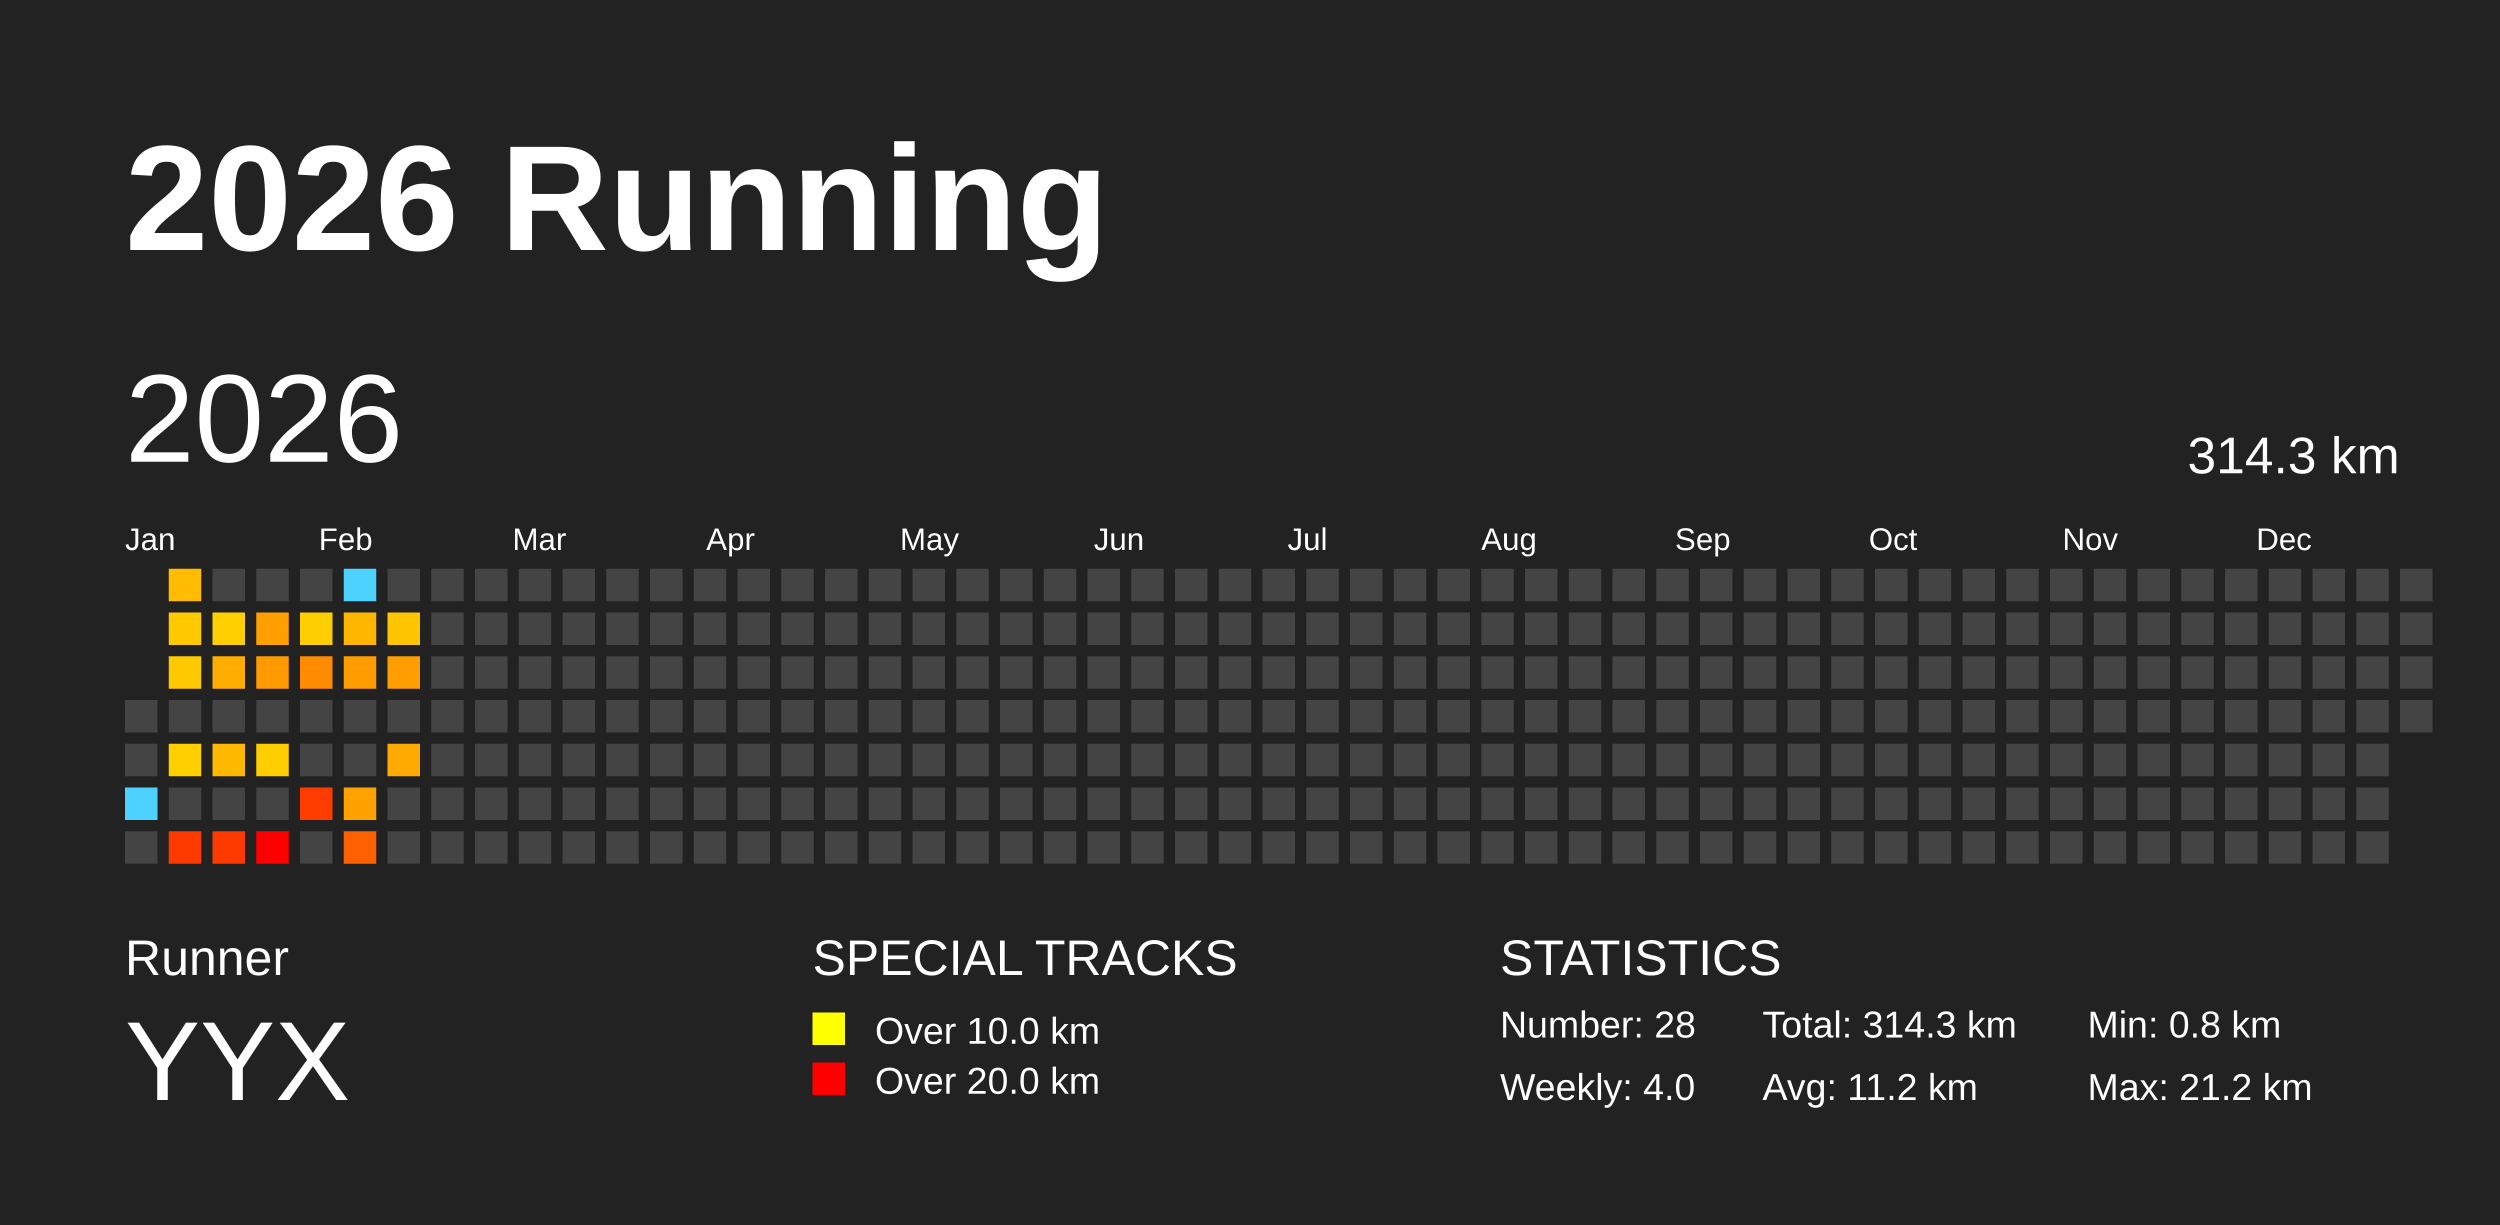
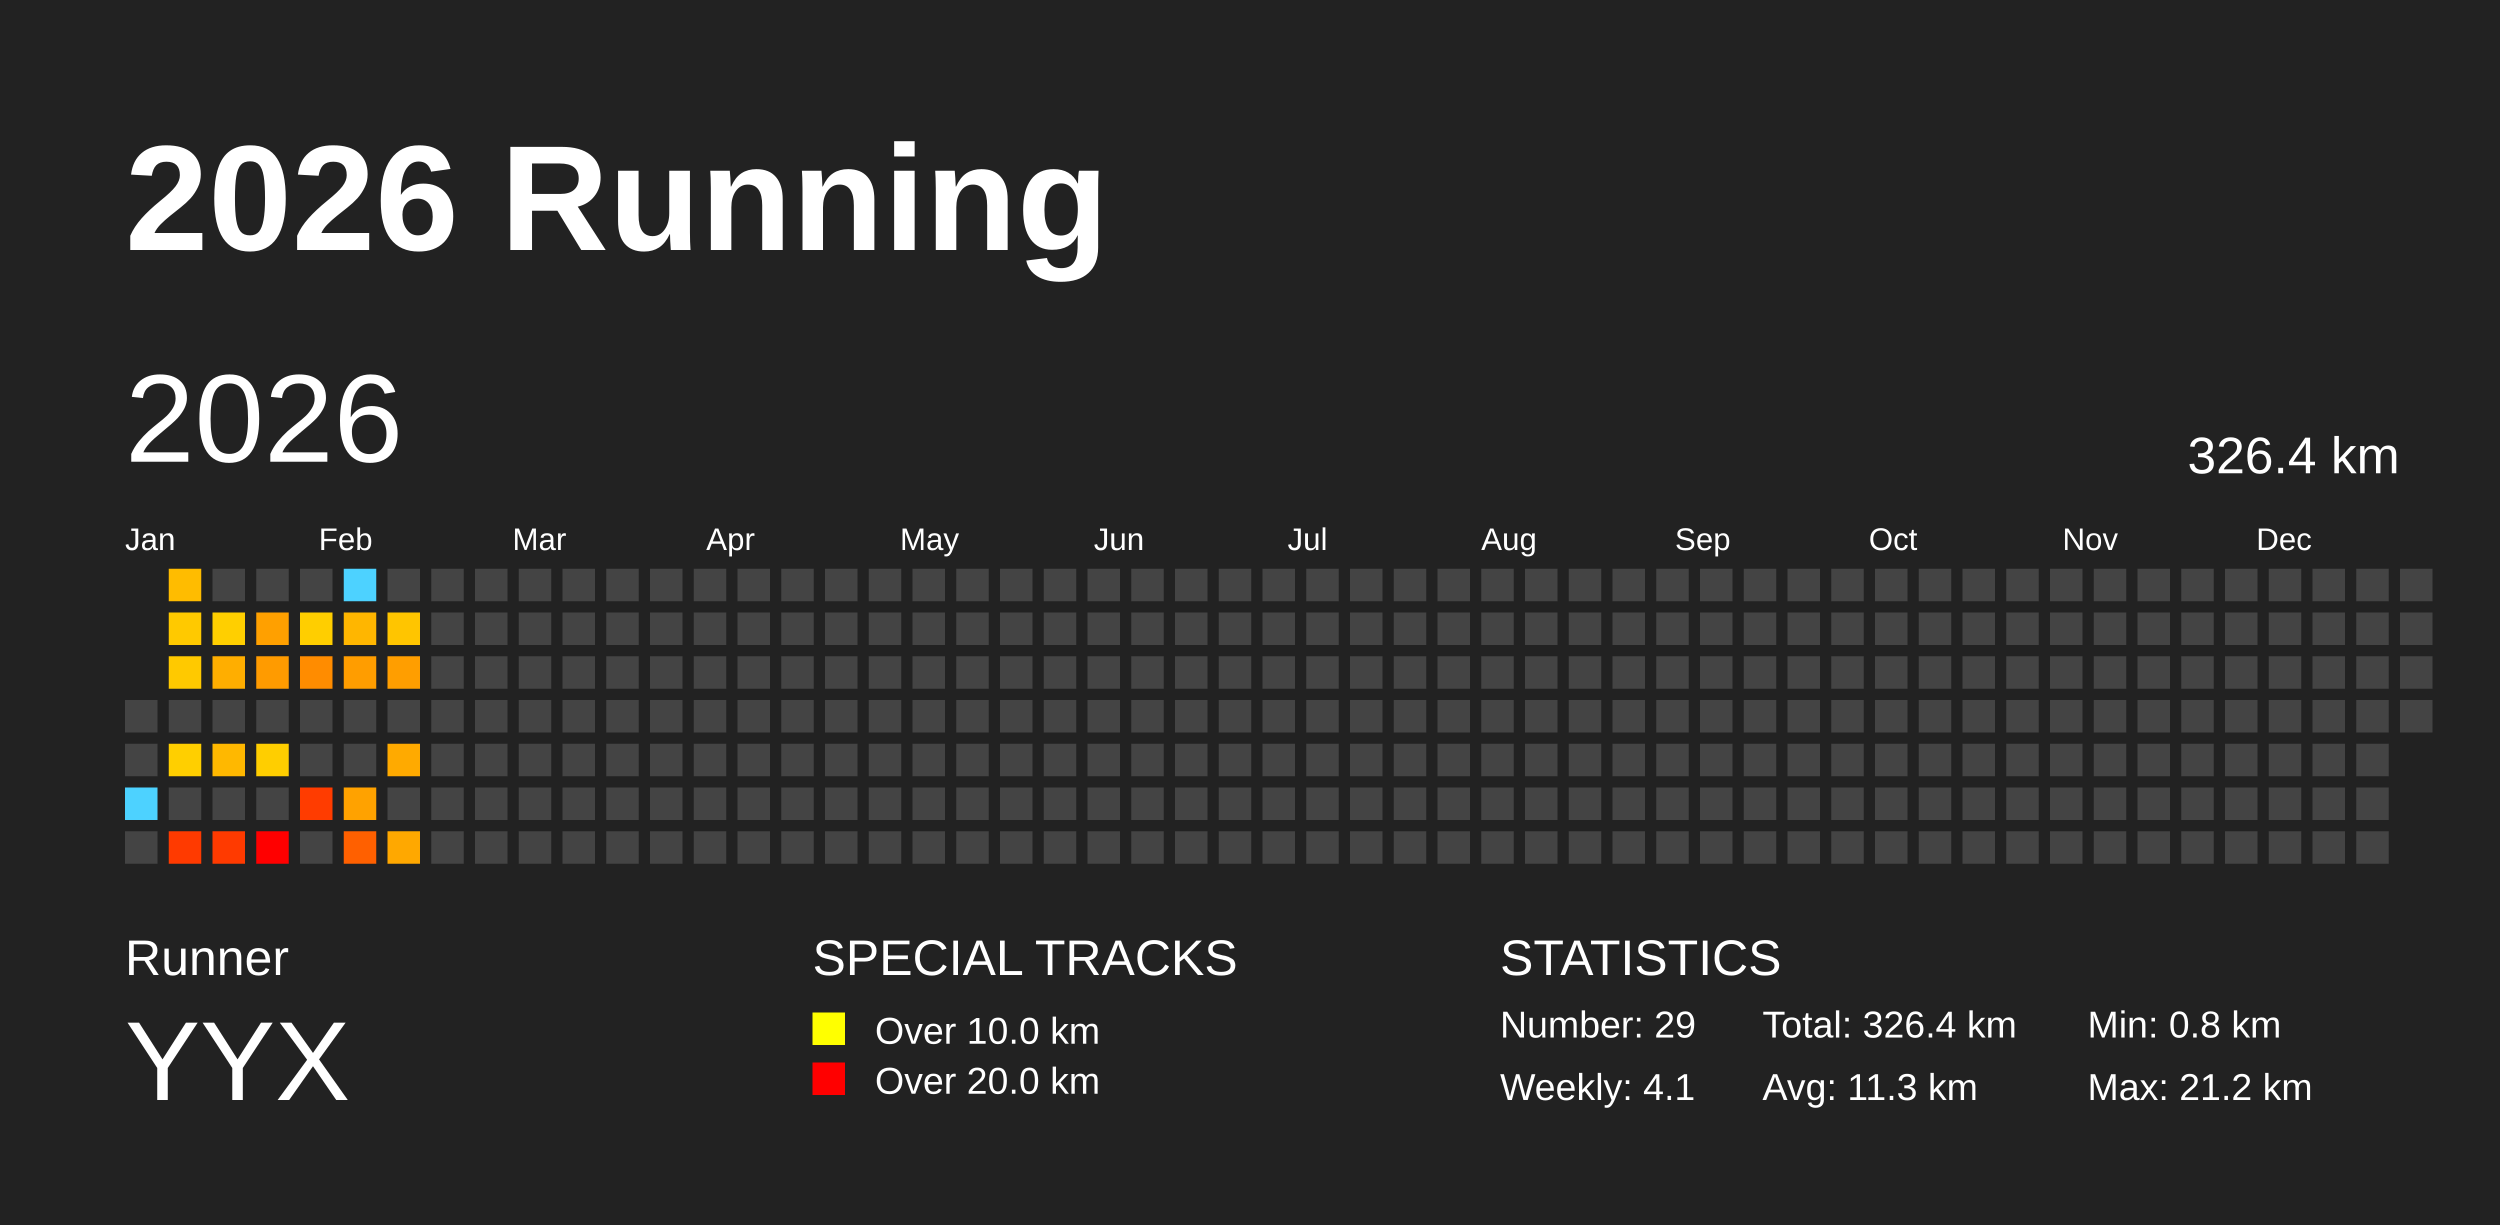
<svg xmlns="http://www.w3.org/2000/svg" baseProfile="full" height="98mm" version="1.1" viewBox="0,0,200,98" width="200mm">
  <defs />
  <rect fill="#222222" height="98" width="200" x="0" y="0" />
  <text fill="#FFFFFF" style="font-size:12px; font-family:Arial; font-weight:bold;" x="10" y="20">2026 Running</text>
  <text fill="#FFFFFF" style="font-size:4px; font-family:Arial" x="10" y="78">Runner</text>
  <text fill="#FFFFFF" style="font-size:9px; font-family:Arial" x="10" y="88">YYX</text>
  <text fill="#FFFFFF" style="font-size:4px; font-family:Arial" x="65" y="78">SPECIAL TRACKS</text>
  <rect fill="yellow" height="2.6" width="2.6" x="65" y="81" />
  <text fill="#FFFFFF" style="font-size:3px; font-family:Arial" x="70" y="83.5">Over 10.0 km</text>
  <rect fill="red" height="2.6" width="2.6" x="65" y="85" />
  <text fill="#FFFFFF" style="font-size:3px; font-family:Arial" x="70" y="87.5">Over 20.0 km</text>
  <text fill="#FFFFFF" style="font-size:4px; font-family:Arial" x="120" y="78">STATISTICS</text>
-   <text fill="#FFFFFF" style="font-size:3px; font-family:Arial" x="120" y="83">Number: 28</text>
-   <text fill="#FFFFFF" style="font-size:3px; font-family:Arial" x="120" y="88">Weekly: 4.0</text>
-   <text fill="#FFFFFF" style="font-size:3px; font-family:Arial" x="141" y="83">Total: 314.3 km</text>
-   <text fill="#FFFFFF" style="font-size:3px; font-family:Arial" x="141" y="88">Avg: 11.2 km</text>
+   <text fill="#FFFFFF" style="font-size:3px; font-family:Arial" x="120" y="83">Number: 29</text>
+   <text fill="#FFFFFF" style="font-size:3px; font-family:Arial" x="120" y="88">Weekly: 4.1</text>
+   <text fill="#FFFFFF" style="font-size:3px; font-family:Arial" x="141" y="83">Total: 326.4 km</text>
+   <text fill="#FFFFFF" style="font-size:3px; font-family:Arial" x="141" y="88">Avg: 11.3 km</text>
  <text fill="#FFFFFF" style="font-size:3px; font-family:Arial" x="167" y="83">Min: 0.8 km</text>
  <text fill="#FFFFFF" style="font-size:3px; font-family:Arial" x="167" y="88">Max: 21.2 km</text>
  <text dominant-baseline="hanging" fill="#FFFFFF" style="font-size:10.0px; font-family:Arial;" x="10" y="30">2026</text>
-   <text dominant-baseline="hanging" fill="#FFFFFF" style="font-size:4.125px; font-family:Arial;" x="175" y="35">314.3 km</text>
+   <text dominant-baseline="hanging" fill="#FFFFFF" style="font-size:4.125px; font-family:Arial;" x="175" y="35">326.4 km</text>
  <text fill="#FFFFFF" style="font-size:2.5px; font-family:Arial" x="10.0" y="44">Jan</text>
  <text fill="#FFFFFF" style="font-size:2.5px; font-family:Arial" x="25.5" y="44">Feb</text>
  <text fill="#FFFFFF" style="font-size:2.5px; font-family:Arial" x="41.0" y="44">Mar</text>
  <text fill="#FFFFFF" style="font-size:2.5px; font-family:Arial" x="56.5" y="44">Apr</text>
  <text fill="#FFFFFF" style="font-size:2.5px; font-family:Arial" x="72.0" y="44">May</text>
  <text fill="#FFFFFF" style="font-size:2.5px; font-family:Arial" x="87.5" y="44">Jun</text>
  <text fill="#FFFFFF" style="font-size:2.5px; font-family:Arial" x="103.0" y="44">Jul</text>
  <text fill="#FFFFFF" style="font-size:2.5px; font-family:Arial" x="118.5" y="44">Aug</text>
  <text fill="#FFFFFF" style="font-size:2.5px; font-family:Arial" x="134.0" y="44">Sep</text>
  <text fill="#FFFFFF" style="font-size:2.5px; font-family:Arial" x="149.5" y="44">Oct</text>
  <text fill="#FFFFFF" style="font-size:2.5px; font-family:Arial" x="165.0" y="44">Nov</text>
  <text fill="#FFFFFF" style="font-size:2.5px; font-family:Arial" x="180.5" y="44">Dec</text>
  <rect fill="#444444" height="2.6" width="2.6" x="10.0" y="56.0" />
  <rect fill="#444444" height="2.6" width="2.6" x="10.0" y="59.5" />
  <rect fill="#4dd2ff" height="2.6" width="2.6" x="10.0" y="63.0" />
  <rect fill="#444444" height="2.6" width="2.6" x="10.0" y="66.5" />
  <rect fill="#ffbc00" height="2.6" width="2.6" x="13.5" y="45.5" />
  <rect fill="#ffc900" height="2.6" width="2.6" x="13.5" y="49.0" />
  <rect fill="#ffc900" height="2.6" width="2.6" x="13.5" y="52.5" />
  <rect fill="#444444" height="2.6" width="2.6" x="13.5" y="56.0" />
  <rect fill="#ffcf00" height="2.6" width="2.6" x="13.5" y="59.5" />
  <rect fill="#444444" height="2.6" width="2.6" x="13.5" y="63.0" />
  <rect fill="#ff3a00" height="2.6" width="2.6" x="13.5" y="66.5" />
  <rect fill="#444444" height="2.6" width="2.6" x="17.0" y="45.5" />
  <rect fill="#ffcf00" height="2.6" width="2.6" x="17.0" y="49.0" />
  <rect fill="#ffae00" height="2.6" width="2.6" x="17.0" y="52.5" />
  <rect fill="#444444" height="2.6" width="2.6" x="17.0" y="56.0" />
  <rect fill="#ffb800" height="2.6" width="2.6" x="17.0" y="59.5" />
  <rect fill="#444444" height="2.6" width="2.6" x="17.0" y="63.0" />
  <rect fill="#ff3a00" height="2.6" width="2.6" x="17.0" y="66.5" />
  <rect fill="#444444" height="2.6" width="2.6" x="20.5" y="45.5" />
  <rect fill="#ffa000" height="2.6" width="2.6" x="20.5" y="49.0" />
  <rect fill="#ff9b00" height="2.6" width="2.6" x="20.5" y="52.5" />
  <rect fill="#444444" height="2.6" width="2.6" x="20.5" y="56.0" />
  <rect fill="#ffce00" height="2.6" width="2.6" x="20.5" y="59.5" />
  <rect fill="#444444" height="2.6" width="2.6" x="20.5" y="63.0" />
  <rect fill="red" height="2.6" width="2.6" x="20.5" y="66.5" />
  <rect fill="#444444" height="2.6" width="2.6" x="24.0" y="45.5" />
  <rect fill="#ffce00" height="2.6" width="2.6" x="24.0" y="49.0" />
  <rect fill="#ff8c00" height="2.6" width="2.6" x="24.0" y="52.5" />
  <rect fill="#444444" height="2.6" width="2.6" x="24.0" y="56.0" />
  <rect fill="#444444" height="2.6" width="2.6" x="24.0" y="59.5" />
  <rect fill="#ff3c00" height="2.6" width="2.6" x="24.0" y="63.0" />
  <rect fill="#444444" height="2.6" width="2.6" x="24.0" y="66.5" />
  <rect fill="#4dd2ff" height="2.6" width="2.6" x="27.5" y="45.5" />
  <rect fill="#ffb600" height="2.6" width="2.6" x="27.5" y="49.0" />
  <rect fill="#ff9d00" height="2.6" width="2.6" x="27.5" y="52.5" />
  <rect fill="#444444" height="2.6" width="2.6" x="27.5" y="56.0" />
  <rect fill="#444444" height="2.6" width="2.6" x="27.5" y="59.5" />
  <rect fill="#ffa200" height="2.6" width="2.6" x="27.5" y="63.0" />
  <rect fill="#ff6000" height="2.6" width="2.6" x="27.5" y="66.5" />
  <rect fill="#444444" height="2.6" width="2.6" x="31.0" y="45.5" />
  <rect fill="#ffc500" height="2.6" width="2.6" x="31.0" y="49.0" />
  <rect fill="#ff9e00" height="2.6" width="2.6" x="31.0" y="52.5" />
  <rect fill="#444444" height="2.6" width="2.6" x="31.0" y="56.0" />
  <rect fill="#ffaa00" height="2.6" width="2.6" x="31.0" y="59.5" />
  <rect fill="#444444" height="2.6" width="2.6" x="31.0" y="63.0" />
-   <rect fill="#444444" height="2.6" width="2.6" x="31.0" y="66.5" />
+   <rect fill="#ffa800" height="2.6" width="2.6" x="31.0" y="66.5" />
  <rect fill="#444444" height="2.6" width="2.6" x="34.5" y="45.5" />
  <rect fill="#444444" height="2.6" width="2.6" x="34.5" y="49.0" />
  <rect fill="#444444" height="2.6" width="2.6" x="34.5" y="52.5" />
  <rect fill="#444444" height="2.6" width="2.6" x="34.5" y="56.0" />
  <rect fill="#444444" height="2.6" width="2.6" x="34.5" y="59.5" />
  <rect fill="#444444" height="2.6" width="2.6" x="34.5" y="63.0" />
  <rect fill="#444444" height="2.6" width="2.6" x="34.5" y="66.5" />
  <rect fill="#444444" height="2.6" width="2.6" x="38.0" y="45.5" />
  <rect fill="#444444" height="2.6" width="2.6" x="38.0" y="49.0" />
  <rect fill="#444444" height="2.6" width="2.6" x="38.0" y="52.5" />
  <rect fill="#444444" height="2.6" width="2.6" x="38.0" y="56.0" />
  <rect fill="#444444" height="2.6" width="2.6" x="38.0" y="59.5" />
  <rect fill="#444444" height="2.6" width="2.6" x="38.0" y="63.0" />
  <rect fill="#444444" height="2.6" width="2.6" x="38.0" y="66.5" />
  <rect fill="#444444" height="2.6" width="2.6" x="41.5" y="45.5" />
  <rect fill="#444444" height="2.6" width="2.6" x="41.5" y="49.0" />
  <rect fill="#444444" height="2.6" width="2.6" x="41.5" y="52.5" />
  <rect fill="#444444" height="2.6" width="2.6" x="41.5" y="56.0" />
  <rect fill="#444444" height="2.6" width="2.6" x="41.5" y="59.5" />
  <rect fill="#444444" height="2.6" width="2.6" x="41.5" y="63.0" />
  <rect fill="#444444" height="2.6" width="2.6" x="41.5" y="66.5" />
  <rect fill="#444444" height="2.6" width="2.6" x="45.0" y="45.5" />
  <rect fill="#444444" height="2.6" width="2.6" x="45.0" y="49.0" />
  <rect fill="#444444" height="2.6" width="2.6" x="45.0" y="52.5" />
  <rect fill="#444444" height="2.6" width="2.6" x="45.0" y="56.0" />
  <rect fill="#444444" height="2.6" width="2.6" x="45.0" y="59.5" />
  <rect fill="#444444" height="2.6" width="2.6" x="45.0" y="63.0" />
  <rect fill="#444444" height="2.6" width="2.6" x="45.0" y="66.5" />
  <rect fill="#444444" height="2.6" width="2.6" x="48.5" y="45.5" />
  <rect fill="#444444" height="2.6" width="2.6" x="48.5" y="49.0" />
  <rect fill="#444444" height="2.6" width="2.6" x="48.5" y="52.5" />
  <rect fill="#444444" height="2.6" width="2.6" x="48.5" y="56.0" />
  <rect fill="#444444" height="2.6" width="2.6" x="48.5" y="59.5" />
  <rect fill="#444444" height="2.6" width="2.6" x="48.5" y="63.0" />
  <rect fill="#444444" height="2.6" width="2.6" x="48.5" y="66.5" />
  <rect fill="#444444" height="2.6" width="2.6" x="52.0" y="45.5" />
  <rect fill="#444444" height="2.6" width="2.6" x="52.0" y="49.0" />
  <rect fill="#444444" height="2.6" width="2.6" x="52.0" y="52.5" />
  <rect fill="#444444" height="2.6" width="2.6" x="52.0" y="56.0" />
  <rect fill="#444444" height="2.6" width="2.6" x="52.0" y="59.5" />
  <rect fill="#444444" height="2.6" width="2.6" x="52.0" y="63.0" />
  <rect fill="#444444" height="2.6" width="2.6" x="52.0" y="66.5" />
  <rect fill="#444444" height="2.6" width="2.6" x="55.5" y="45.5" />
  <rect fill="#444444" height="2.6" width="2.6" x="55.5" y="49.0" />
  <rect fill="#444444" height="2.6" width="2.6" x="55.5" y="52.5" />
  <rect fill="#444444" height="2.6" width="2.6" x="55.5" y="56.0" />
  <rect fill="#444444" height="2.6" width="2.6" x="55.5" y="59.5" />
  <rect fill="#444444" height="2.6" width="2.6" x="55.5" y="63.0" />
  <rect fill="#444444" height="2.6" width="2.6" x="55.5" y="66.5" />
  <rect fill="#444444" height="2.6" width="2.6" x="59.0" y="45.5" />
  <rect fill="#444444" height="2.6" width="2.6" x="59.0" y="49.0" />
  <rect fill="#444444" height="2.6" width="2.6" x="59.0" y="52.5" />
  <rect fill="#444444" height="2.6" width="2.6" x="59.0" y="56.0" />
  <rect fill="#444444" height="2.6" width="2.6" x="59.0" y="59.5" />
  <rect fill="#444444" height="2.6" width="2.6" x="59.0" y="63.0" />
  <rect fill="#444444" height="2.6" width="2.6" x="59.0" y="66.5" />
  <rect fill="#444444" height="2.6" width="2.6" x="62.5" y="45.5" />
  <rect fill="#444444" height="2.6" width="2.6" x="62.5" y="49.0" />
  <rect fill="#444444" height="2.6" width="2.6" x="62.5" y="52.5" />
  <rect fill="#444444" height="2.6" width="2.6" x="62.5" y="56.0" />
  <rect fill="#444444" height="2.6" width="2.6" x="62.5" y="59.5" />
  <rect fill="#444444" height="2.6" width="2.6" x="62.5" y="63.0" />
  <rect fill="#444444" height="2.6" width="2.6" x="62.5" y="66.5" />
  <rect fill="#444444" height="2.6" width="2.6" x="66.0" y="45.5" />
  <rect fill="#444444" height="2.6" width="2.6" x="66.0" y="49.0" />
  <rect fill="#444444" height="2.6" width="2.6" x="66.0" y="52.5" />
  <rect fill="#444444" height="2.6" width="2.6" x="66.0" y="56.0" />
  <rect fill="#444444" height="2.6" width="2.6" x="66.0" y="59.5" />
  <rect fill="#444444" height="2.6" width="2.6" x="66.0" y="63.0" />
  <rect fill="#444444" height="2.6" width="2.6" x="66.0" y="66.5" />
  <rect fill="#444444" height="2.6" width="2.6" x="69.5" y="45.5" />
  <rect fill="#444444" height="2.6" width="2.6" x="69.5" y="49.0" />
  <rect fill="#444444" height="2.6" width="2.6" x="69.5" y="52.5" />
  <rect fill="#444444" height="2.6" width="2.6" x="69.5" y="56.0" />
  <rect fill="#444444" height="2.6" width="2.6" x="69.5" y="59.5" />
  <rect fill="#444444" height="2.6" width="2.6" x="69.5" y="63.0" />
  <rect fill="#444444" height="2.6" width="2.6" x="69.5" y="66.5" />
  <rect fill="#444444" height="2.6" width="2.6" x="73.0" y="45.5" />
  <rect fill="#444444" height="2.6" width="2.6" x="73.0" y="49.0" />
  <rect fill="#444444" height="2.6" width="2.6" x="73.0" y="52.5" />
  <rect fill="#444444" height="2.6" width="2.6" x="73.0" y="56.0" />
  <rect fill="#444444" height="2.6" width="2.6" x="73.0" y="59.5" />
  <rect fill="#444444" height="2.6" width="2.6" x="73.0" y="63.0" />
  <rect fill="#444444" height="2.6" width="2.6" x="73.0" y="66.5" />
  <rect fill="#444444" height="2.6" width="2.6" x="76.5" y="45.5" />
  <rect fill="#444444" height="2.6" width="2.6" x="76.5" y="49.0" />
  <rect fill="#444444" height="2.6" width="2.6" x="76.5" y="52.5" />
  <rect fill="#444444" height="2.6" width="2.6" x="76.5" y="56.0" />
  <rect fill="#444444" height="2.6" width="2.6" x="76.5" y="59.5" />
  <rect fill="#444444" height="2.6" width="2.6" x="76.5" y="63.0" />
  <rect fill="#444444" height="2.6" width="2.6" x="76.5" y="66.5" />
  <rect fill="#444444" height="2.6" width="2.6" x="80.0" y="45.5" />
  <rect fill="#444444" height="2.6" width="2.6" x="80.0" y="49.0" />
  <rect fill="#444444" height="2.6" width="2.6" x="80.0" y="52.5" />
  <rect fill="#444444" height="2.6" width="2.6" x="80.0" y="56.0" />
  <rect fill="#444444" height="2.6" width="2.6" x="80.0" y="59.5" />
  <rect fill="#444444" height="2.6" width="2.6" x="80.0" y="63.0" />
  <rect fill="#444444" height="2.6" width="2.6" x="80.0" y="66.5" />
  <rect fill="#444444" height="2.6" width="2.6" x="83.5" y="45.5" />
  <rect fill="#444444" height="2.6" width="2.6" x="83.5" y="49.0" />
  <rect fill="#444444" height="2.6" width="2.6" x="83.5" y="52.5" />
  <rect fill="#444444" height="2.6" width="2.6" x="83.5" y="56.0" />
  <rect fill="#444444" height="2.6" width="2.6" x="83.5" y="59.5" />
  <rect fill="#444444" height="2.6" width="2.6" x="83.5" y="63.0" />
  <rect fill="#444444" height="2.6" width="2.6" x="83.5" y="66.5" />
  <rect fill="#444444" height="2.6" width="2.6" x="87.0" y="45.5" />
  <rect fill="#444444" height="2.6" width="2.6" x="87.0" y="49.0" />
  <rect fill="#444444" height="2.6" width="2.6" x="87.0" y="52.5" />
  <rect fill="#444444" height="2.6" width="2.6" x="87.0" y="56.0" />
  <rect fill="#444444" height="2.6" width="2.6" x="87.0" y="59.5" />
  <rect fill="#444444" height="2.6" width="2.6" x="87.0" y="63.0" />
  <rect fill="#444444" height="2.6" width="2.6" x="87.0" y="66.5" />
  <rect fill="#444444" height="2.6" width="2.6" x="90.5" y="45.5" />
  <rect fill="#444444" height="2.6" width="2.6" x="90.5" y="49.0" />
  <rect fill="#444444" height="2.6" width="2.6" x="90.5" y="52.5" />
  <rect fill="#444444" height="2.6" width="2.6" x="90.5" y="56.0" />
  <rect fill="#444444" height="2.6" width="2.6" x="90.5" y="59.5" />
  <rect fill="#444444" height="2.6" width="2.6" x="90.5" y="63.0" />
  <rect fill="#444444" height="2.6" width="2.6" x="90.5" y="66.5" />
  <rect fill="#444444" height="2.6" width="2.6" x="94.0" y="45.5" />
  <rect fill="#444444" height="2.6" width="2.6" x="94.0" y="49.0" />
  <rect fill="#444444" height="2.6" width="2.6" x="94.0" y="52.5" />
  <rect fill="#444444" height="2.6" width="2.6" x="94.0" y="56.0" />
  <rect fill="#444444" height="2.6" width="2.6" x="94.0" y="59.5" />
  <rect fill="#444444" height="2.6" width="2.6" x="94.0" y="63.0" />
  <rect fill="#444444" height="2.6" width="2.6" x="94.0" y="66.5" />
  <rect fill="#444444" height="2.6" width="2.6" x="97.5" y="45.5" />
  <rect fill="#444444" height="2.6" width="2.6" x="97.5" y="49.0" />
  <rect fill="#444444" height="2.6" width="2.6" x="97.5" y="52.5" />
  <rect fill="#444444" height="2.6" width="2.6" x="97.5" y="56.0" />
  <rect fill="#444444" height="2.6" width="2.6" x="97.5" y="59.5" />
  <rect fill="#444444" height="2.6" width="2.6" x="97.5" y="63.0" />
  <rect fill="#444444" height="2.6" width="2.6" x="97.5" y="66.5" />
  <rect fill="#444444" height="2.6" width="2.6" x="101.0" y="45.5" />
  <rect fill="#444444" height="2.6" width="2.6" x="101.0" y="49.0" />
  <rect fill="#444444" height="2.6" width="2.6" x="101.0" y="52.5" />
  <rect fill="#444444" height="2.6" width="2.6" x="101.0" y="56.0" />
  <rect fill="#444444" height="2.6" width="2.6" x="101.0" y="59.5" />
  <rect fill="#444444" height="2.6" width="2.6" x="101.0" y="63.0" />
  <rect fill="#444444" height="2.6" width="2.6" x="101.0" y="66.5" />
  <rect fill="#444444" height="2.6" width="2.6" x="104.5" y="45.5" />
  <rect fill="#444444" height="2.6" width="2.6" x="104.5" y="49.0" />
  <rect fill="#444444" height="2.6" width="2.6" x="104.5" y="52.5" />
  <rect fill="#444444" height="2.6" width="2.6" x="104.5" y="56.0" />
  <rect fill="#444444" height="2.6" width="2.6" x="104.5" y="59.5" />
  <rect fill="#444444" height="2.6" width="2.6" x="104.5" y="63.0" />
  <rect fill="#444444" height="2.6" width="2.6" x="104.5" y="66.5" />
  <rect fill="#444444" height="2.6" width="2.6" x="108.0" y="45.5" />
  <rect fill="#444444" height="2.6" width="2.6" x="108.0" y="49.0" />
  <rect fill="#444444" height="2.6" width="2.6" x="108.0" y="52.5" />
  <rect fill="#444444" height="2.6" width="2.6" x="108.0" y="56.0" />
  <rect fill="#444444" height="2.6" width="2.6" x="108.0" y="59.5" />
  <rect fill="#444444" height="2.6" width="2.6" x="108.0" y="63.0" />
  <rect fill="#444444" height="2.6" width="2.6" x="108.0" y="66.5" />
  <rect fill="#444444" height="2.6" width="2.6" x="111.5" y="45.5" />
  <rect fill="#444444" height="2.6" width="2.6" x="111.5" y="49.0" />
  <rect fill="#444444" height="2.6" width="2.6" x="111.5" y="52.5" />
  <rect fill="#444444" height="2.6" width="2.6" x="111.5" y="56.0" />
  <rect fill="#444444" height="2.6" width="2.6" x="111.5" y="59.5" />
  <rect fill="#444444" height="2.6" width="2.6" x="111.5" y="63.0" />
  <rect fill="#444444" height="2.6" width="2.6" x="111.5" y="66.5" />
  <rect fill="#444444" height="2.6" width="2.6" x="115.0" y="45.5" />
  <rect fill="#444444" height="2.6" width="2.6" x="115.0" y="49.0" />
  <rect fill="#444444" height="2.6" width="2.6" x="115.0" y="52.5" />
  <rect fill="#444444" height="2.6" width="2.6" x="115.0" y="56.0" />
  <rect fill="#444444" height="2.6" width="2.6" x="115.0" y="59.5" />
  <rect fill="#444444" height="2.6" width="2.6" x="115.0" y="63.0" />
  <rect fill="#444444" height="2.6" width="2.6" x="115.0" y="66.5" />
  <rect fill="#444444" height="2.6" width="2.6" x="118.5" y="45.5" />
  <rect fill="#444444" height="2.6" width="2.6" x="118.5" y="49.0" />
  <rect fill="#444444" height="2.6" width="2.6" x="118.5" y="52.5" />
  <rect fill="#444444" height="2.6" width="2.6" x="118.5" y="56.0" />
  <rect fill="#444444" height="2.6" width="2.6" x="118.5" y="59.5" />
  <rect fill="#444444" height="2.6" width="2.6" x="118.5" y="63.0" />
  <rect fill="#444444" height="2.6" width="2.6" x="118.5" y="66.5" />
  <rect fill="#444444" height="2.6" width="2.6" x="122.0" y="45.5" />
  <rect fill="#444444" height="2.6" width="2.6" x="122.0" y="49.0" />
  <rect fill="#444444" height="2.6" width="2.6" x="122.0" y="52.5" />
  <rect fill="#444444" height="2.6" width="2.6" x="122.0" y="56.0" />
  <rect fill="#444444" height="2.6" width="2.6" x="122.0" y="59.5" />
  <rect fill="#444444" height="2.6" width="2.6" x="122.0" y="63.0" />
  <rect fill="#444444" height="2.6" width="2.6" x="122.0" y="66.5" />
  <rect fill="#444444" height="2.6" width="2.6" x="125.5" y="45.5" />
  <rect fill="#444444" height="2.6" width="2.6" x="125.5" y="49.0" />
  <rect fill="#444444" height="2.6" width="2.6" x="125.5" y="52.5" />
  <rect fill="#444444" height="2.6" width="2.6" x="125.5" y="56.0" />
  <rect fill="#444444" height="2.6" width="2.6" x="125.5" y="59.5" />
  <rect fill="#444444" height="2.6" width="2.6" x="125.5" y="63.0" />
  <rect fill="#444444" height="2.6" width="2.6" x="125.5" y="66.5" />
  <rect fill="#444444" height="2.6" width="2.6" x="129.0" y="45.5" />
  <rect fill="#444444" height="2.6" width="2.6" x="129.0" y="49.0" />
  <rect fill="#444444" height="2.6" width="2.6" x="129.0" y="52.5" />
  <rect fill="#444444" height="2.6" width="2.6" x="129.0" y="56.0" />
  <rect fill="#444444" height="2.6" width="2.6" x="129.0" y="59.5" />
  <rect fill="#444444" height="2.6" width="2.6" x="129.0" y="63.0" />
  <rect fill="#444444" height="2.6" width="2.6" x="129.0" y="66.5" />
  <rect fill="#444444" height="2.6" width="2.6" x="132.5" y="45.5" />
  <rect fill="#444444" height="2.6" width="2.6" x="132.5" y="49.0" />
  <rect fill="#444444" height="2.6" width="2.6" x="132.5" y="52.5" />
  <rect fill="#444444" height="2.6" width="2.6" x="132.5" y="56.0" />
  <rect fill="#444444" height="2.6" width="2.6" x="132.5" y="59.5" />
  <rect fill="#444444" height="2.6" width="2.6" x="132.5" y="63.0" />
  <rect fill="#444444" height="2.6" width="2.6" x="132.5" y="66.5" />
  <rect fill="#444444" height="2.6" width="2.6" x="136.0" y="45.5" />
  <rect fill="#444444" height="2.6" width="2.6" x="136.0" y="49.0" />
  <rect fill="#444444" height="2.6" width="2.6" x="136.0" y="52.5" />
  <rect fill="#444444" height="2.6" width="2.6" x="136.0" y="56.0" />
  <rect fill="#444444" height="2.6" width="2.6" x="136.0" y="59.5" />
  <rect fill="#444444" height="2.6" width="2.6" x="136.0" y="63.0" />
  <rect fill="#444444" height="2.6" width="2.6" x="136.0" y="66.5" />
  <rect fill="#444444" height="2.6" width="2.6" x="139.5" y="45.5" />
  <rect fill="#444444" height="2.6" width="2.6" x="139.5" y="49.0" />
  <rect fill="#444444" height="2.6" width="2.6" x="139.5" y="52.5" />
  <rect fill="#444444" height="2.6" width="2.6" x="139.5" y="56.0" />
  <rect fill="#444444" height="2.6" width="2.6" x="139.5" y="59.5" />
  <rect fill="#444444" height="2.6" width="2.6" x="139.5" y="63.0" />
  <rect fill="#444444" height="2.6" width="2.6" x="139.5" y="66.5" />
  <rect fill="#444444" height="2.6" width="2.6" x="143.0" y="45.5" />
  <rect fill="#444444" height="2.6" width="2.6" x="143.0" y="49.0" />
  <rect fill="#444444" height="2.6" width="2.6" x="143.0" y="52.5" />
  <rect fill="#444444" height="2.6" width="2.6" x="143.0" y="56.0" />
  <rect fill="#444444" height="2.6" width="2.6" x="143.0" y="59.5" />
  <rect fill="#444444" height="2.6" width="2.6" x="143.0" y="63.0" />
  <rect fill="#444444" height="2.6" width="2.6" x="143.0" y="66.5" />
  <rect fill="#444444" height="2.6" width="2.6" x="146.5" y="45.5" />
  <rect fill="#444444" height="2.6" width="2.6" x="146.5" y="49.0" />
  <rect fill="#444444" height="2.6" width="2.6" x="146.5" y="52.5" />
  <rect fill="#444444" height="2.6" width="2.6" x="146.5" y="56.0" />
  <rect fill="#444444" height="2.6" width="2.6" x="146.5" y="59.5" />
  <rect fill="#444444" height="2.6" width="2.6" x="146.5" y="63.0" />
  <rect fill="#444444" height="2.6" width="2.6" x="146.5" y="66.5" />
  <rect fill="#444444" height="2.6" width="2.6" x="150.0" y="45.5" />
  <rect fill="#444444" height="2.6" width="2.6" x="150.0" y="49.0" />
  <rect fill="#444444" height="2.6" width="2.6" x="150.0" y="52.5" />
  <rect fill="#444444" height="2.6" width="2.6" x="150.0" y="56.0" />
  <rect fill="#444444" height="2.6" width="2.6" x="150.0" y="59.5" />
  <rect fill="#444444" height="2.6" width="2.6" x="150.0" y="63.0" />
  <rect fill="#444444" height="2.6" width="2.6" x="150.0" y="66.5" />
  <rect fill="#444444" height="2.6" width="2.6" x="153.5" y="45.5" />
  <rect fill="#444444" height="2.6" width="2.6" x="153.5" y="49.0" />
  <rect fill="#444444" height="2.6" width="2.6" x="153.5" y="52.5" />
  <rect fill="#444444" height="2.6" width="2.6" x="153.5" y="56.0" />
  <rect fill="#444444" height="2.6" width="2.6" x="153.5" y="59.5" />
  <rect fill="#444444" height="2.6" width="2.6" x="153.5" y="63.0" />
  <rect fill="#444444" height="2.6" width="2.6" x="153.5" y="66.5" />
  <rect fill="#444444" height="2.6" width="2.6" x="157.0" y="45.5" />
  <rect fill="#444444" height="2.6" width="2.6" x="157.0" y="49.0" />
  <rect fill="#444444" height="2.6" width="2.6" x="157.0" y="52.5" />
  <rect fill="#444444" height="2.6" width="2.6" x="157.0" y="56.0" />
  <rect fill="#444444" height="2.6" width="2.6" x="157.0" y="59.5" />
  <rect fill="#444444" height="2.6" width="2.6" x="157.0" y="63.0" />
  <rect fill="#444444" height="2.6" width="2.6" x="157.0" y="66.5" />
  <rect fill="#444444" height="2.6" width="2.6" x="160.5" y="45.5" />
  <rect fill="#444444" height="2.6" width="2.6" x="160.5" y="49.0" />
  <rect fill="#444444" height="2.6" width="2.6" x="160.5" y="52.5" />
  <rect fill="#444444" height="2.6" width="2.6" x="160.5" y="56.0" />
  <rect fill="#444444" height="2.6" width="2.6" x="160.5" y="59.5" />
  <rect fill="#444444" height="2.6" width="2.6" x="160.5" y="63.0" />
  <rect fill="#444444" height="2.6" width="2.6" x="160.5" y="66.5" />
  <rect fill="#444444" height="2.6" width="2.6" x="164.0" y="45.5" />
  <rect fill="#444444" height="2.6" width="2.6" x="164.0" y="49.0" />
  <rect fill="#444444" height="2.6" width="2.6" x="164.0" y="52.5" />
  <rect fill="#444444" height="2.6" width="2.6" x="164.0" y="56.0" />
  <rect fill="#444444" height="2.6" width="2.6" x="164.0" y="59.5" />
  <rect fill="#444444" height="2.6" width="2.6" x="164.0" y="63.0" />
  <rect fill="#444444" height="2.6" width="2.6" x="164.0" y="66.5" />
  <rect fill="#444444" height="2.6" width="2.6" x="167.5" y="45.5" />
  <rect fill="#444444" height="2.6" width="2.6" x="167.5" y="49.0" />
  <rect fill="#444444" height="2.6" width="2.6" x="167.5" y="52.5" />
  <rect fill="#444444" height="2.6" width="2.6" x="167.5" y="56.0" />
  <rect fill="#444444" height="2.6" width="2.6" x="167.5" y="59.5" />
  <rect fill="#444444" height="2.6" width="2.6" x="167.5" y="63.0" />
  <rect fill="#444444" height="2.6" width="2.6" x="167.5" y="66.5" />
  <rect fill="#444444" height="2.6" width="2.6" x="171.0" y="45.5" />
  <rect fill="#444444" height="2.6" width="2.6" x="171.0" y="49.0" />
  <rect fill="#444444" height="2.6" width="2.6" x="171.0" y="52.5" />
  <rect fill="#444444" height="2.6" width="2.6" x="171.0" y="56.0" />
  <rect fill="#444444" height="2.6" width="2.6" x="171.0" y="59.5" />
  <rect fill="#444444" height="2.6" width="2.6" x="171.0" y="63.0" />
  <rect fill="#444444" height="2.6" width="2.6" x="171.0" y="66.5" />
  <rect fill="#444444" height="2.6" width="2.6" x="174.5" y="45.5" />
  <rect fill="#444444" height="2.6" width="2.6" x="174.5" y="49.0" />
  <rect fill="#444444" height="2.6" width="2.6" x="174.5" y="52.5" />
  <rect fill="#444444" height="2.6" width="2.6" x="174.5" y="56.0" />
  <rect fill="#444444" height="2.6" width="2.6" x="174.5" y="59.5" />
  <rect fill="#444444" height="2.6" width="2.6" x="174.5" y="63.0" />
  <rect fill="#444444" height="2.6" width="2.6" x="174.5" y="66.5" />
  <rect fill="#444444" height="2.6" width="2.6" x="178.0" y="45.5" />
  <rect fill="#444444" height="2.6" width="2.6" x="178.0" y="49.0" />
  <rect fill="#444444" height="2.6" width="2.6" x="178.0" y="52.5" />
  <rect fill="#444444" height="2.6" width="2.6" x="178.0" y="56.0" />
  <rect fill="#444444" height="2.6" width="2.6" x="178.0" y="59.5" />
  <rect fill="#444444" height="2.6" width="2.6" x="178.0" y="63.0" />
  <rect fill="#444444" height="2.6" width="2.6" x="178.0" y="66.5" />
  <rect fill="#444444" height="2.6" width="2.6" x="181.5" y="45.5" />
  <rect fill="#444444" height="2.6" width="2.6" x="181.5" y="49.0" />
  <rect fill="#444444" height="2.6" width="2.6" x="181.5" y="52.5" />
  <rect fill="#444444" height="2.6" width="2.6" x="181.5" y="56.0" />
  <rect fill="#444444" height="2.6" width="2.6" x="181.5" y="59.5" />
  <rect fill="#444444" height="2.6" width="2.6" x="181.5" y="63.0" />
  <rect fill="#444444" height="2.6" width="2.6" x="181.5" y="66.5" />
  <rect fill="#444444" height="2.6" width="2.6" x="185.0" y="45.5" />
  <rect fill="#444444" height="2.6" width="2.6" x="185.0" y="49.0" />
  <rect fill="#444444" height="2.6" width="2.6" x="185.0" y="52.5" />
  <rect fill="#444444" height="2.6" width="2.6" x="185.0" y="56.0" />
  <rect fill="#444444" height="2.6" width="2.6" x="185.0" y="59.5" />
  <rect fill="#444444" height="2.6" width="2.6" x="185.0" y="63.0" />
  <rect fill="#444444" height="2.6" width="2.6" x="185.0" y="66.5" />
  <rect fill="#444444" height="2.6" width="2.6" x="188.5" y="45.5" />
  <rect fill="#444444" height="2.6" width="2.6" x="188.5" y="49.0" />
  <rect fill="#444444" height="2.6" width="2.6" x="188.5" y="52.5" />
  <rect fill="#444444" height="2.6" width="2.6" x="188.5" y="56.0" />
  <rect fill="#444444" height="2.6" width="2.6" x="188.5" y="59.5" />
  <rect fill="#444444" height="2.6" width="2.6" x="188.5" y="63.0" />
  <rect fill="#444444" height="2.6" width="2.6" x="188.5" y="66.5" />
  <rect fill="#444444" height="2.6" width="2.6" x="192.0" y="45.5" />
  <rect fill="#444444" height="2.6" width="2.6" x="192.0" y="49.0" />
  <rect fill="#444444" height="2.6" width="2.6" x="192.0" y="52.5" />
  <rect fill="#444444" height="2.6" width="2.6" x="192.0" y="56.0" />
</svg>
